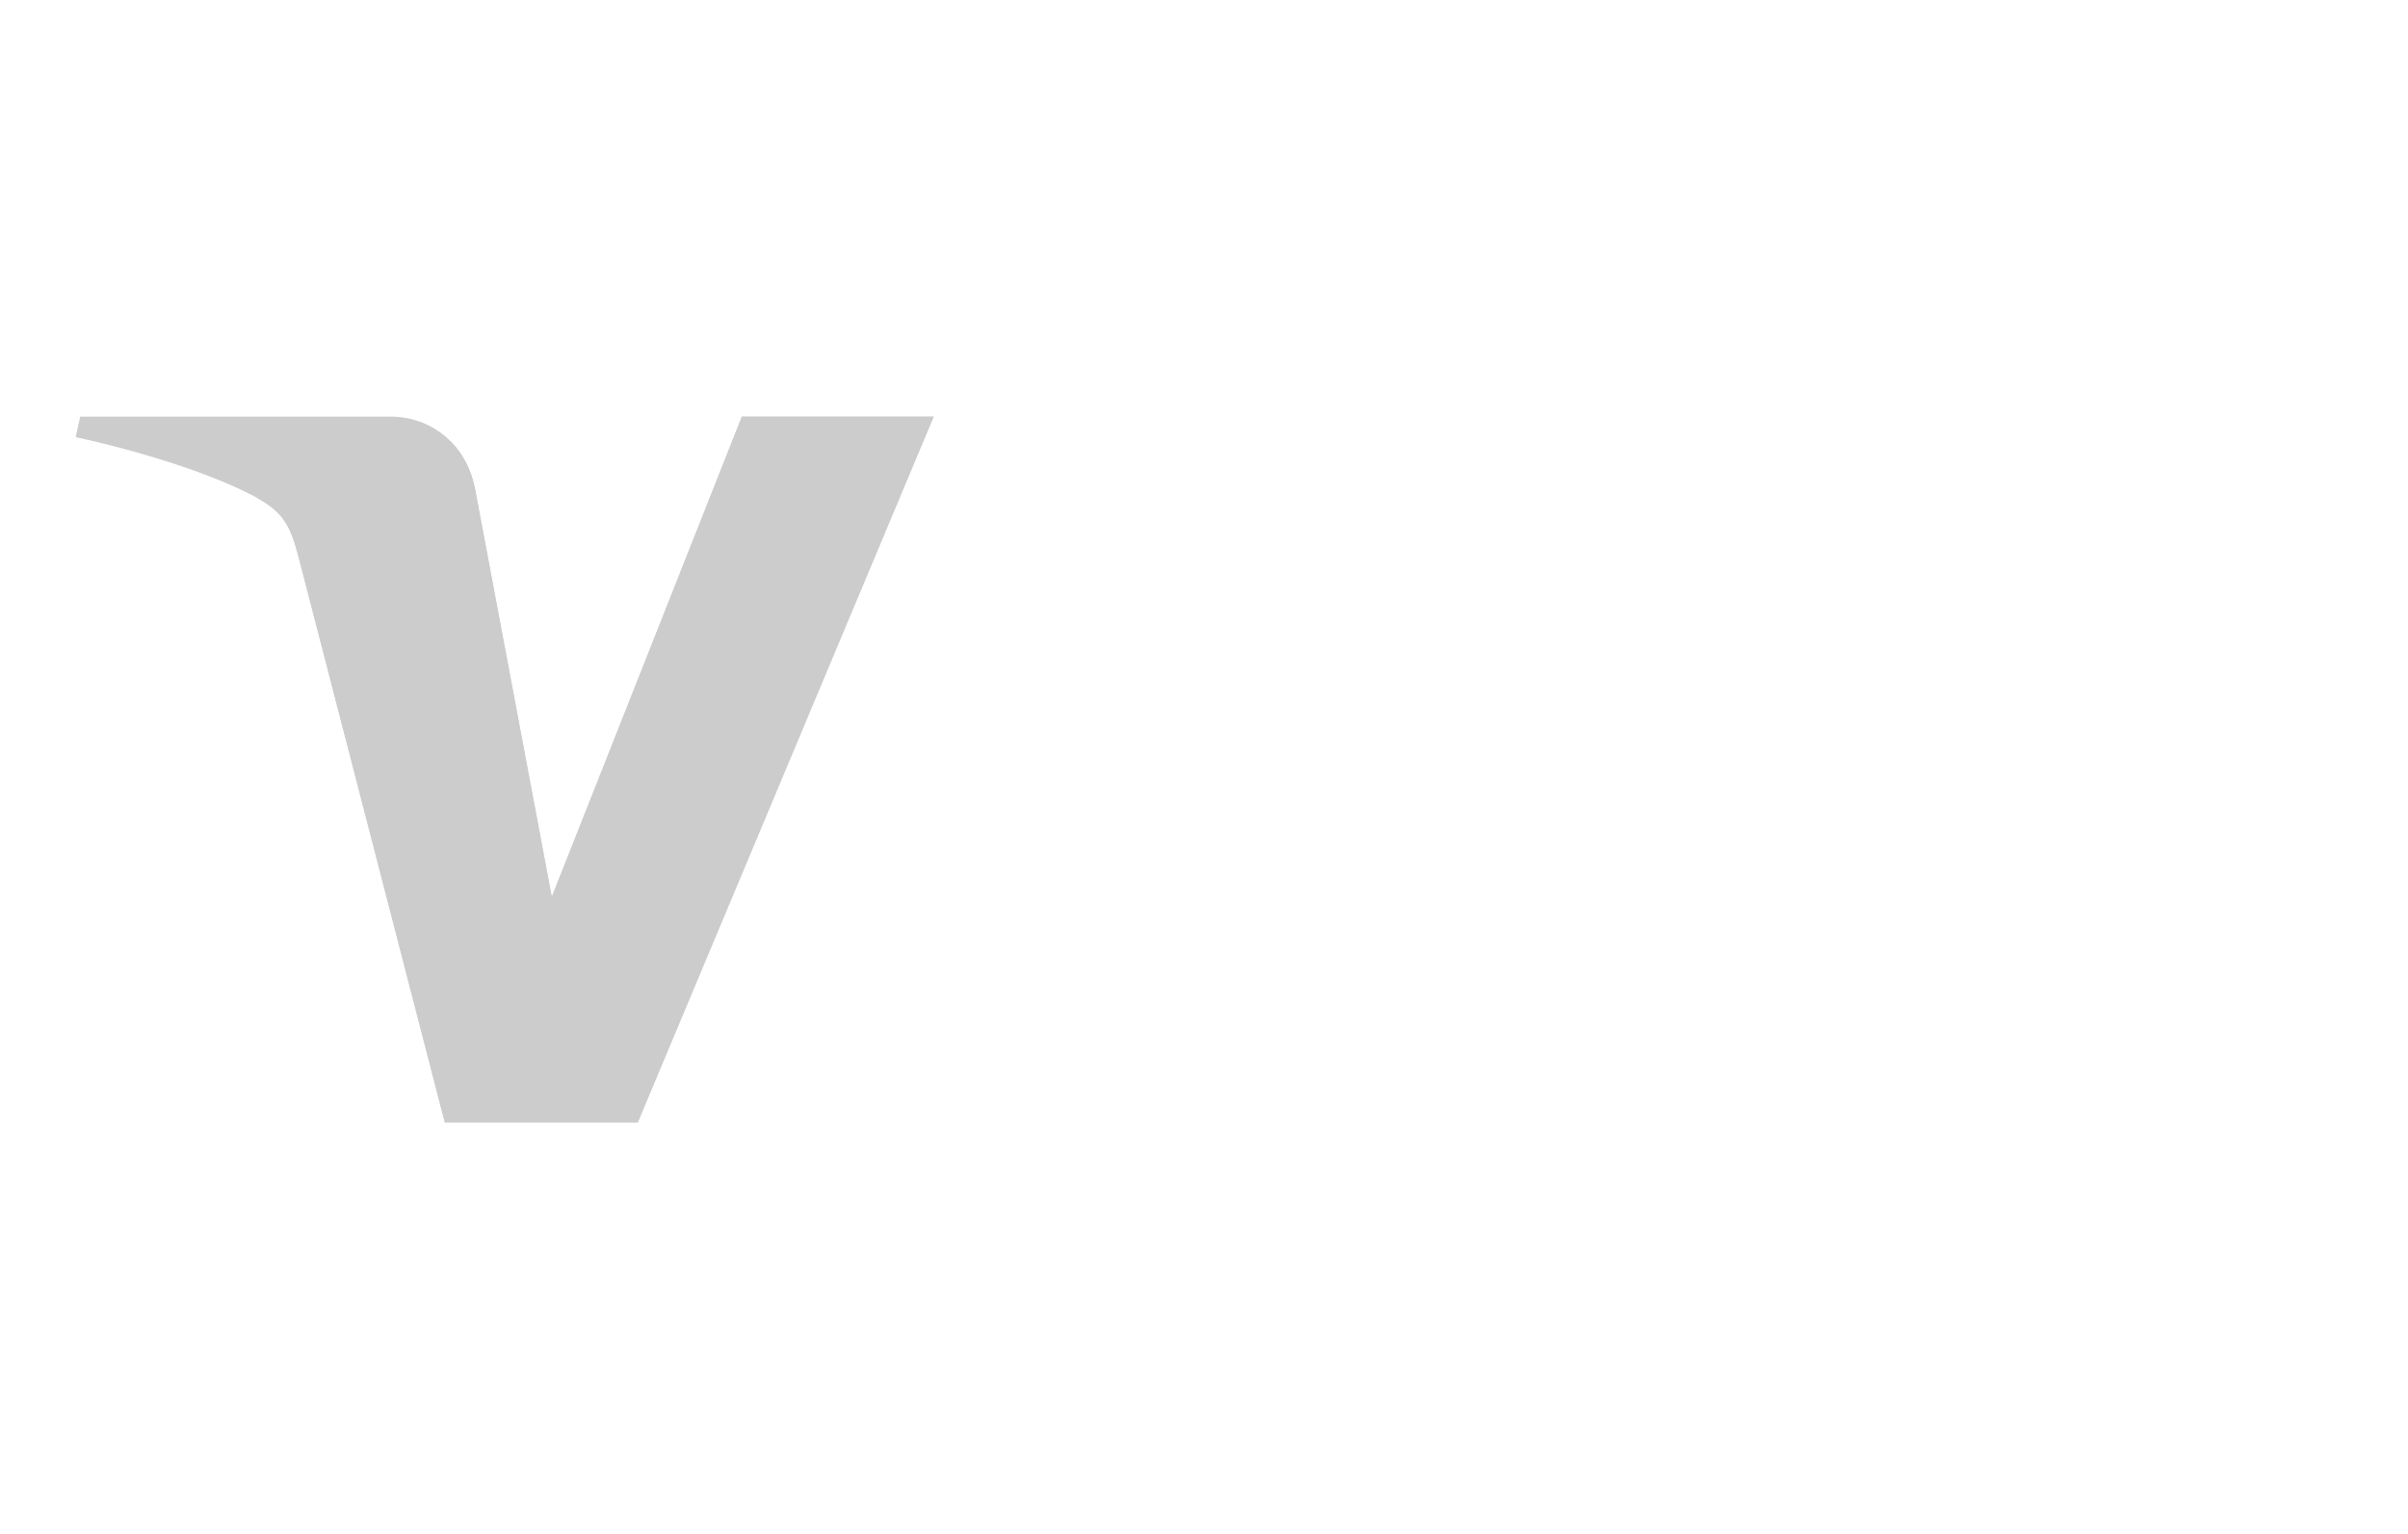
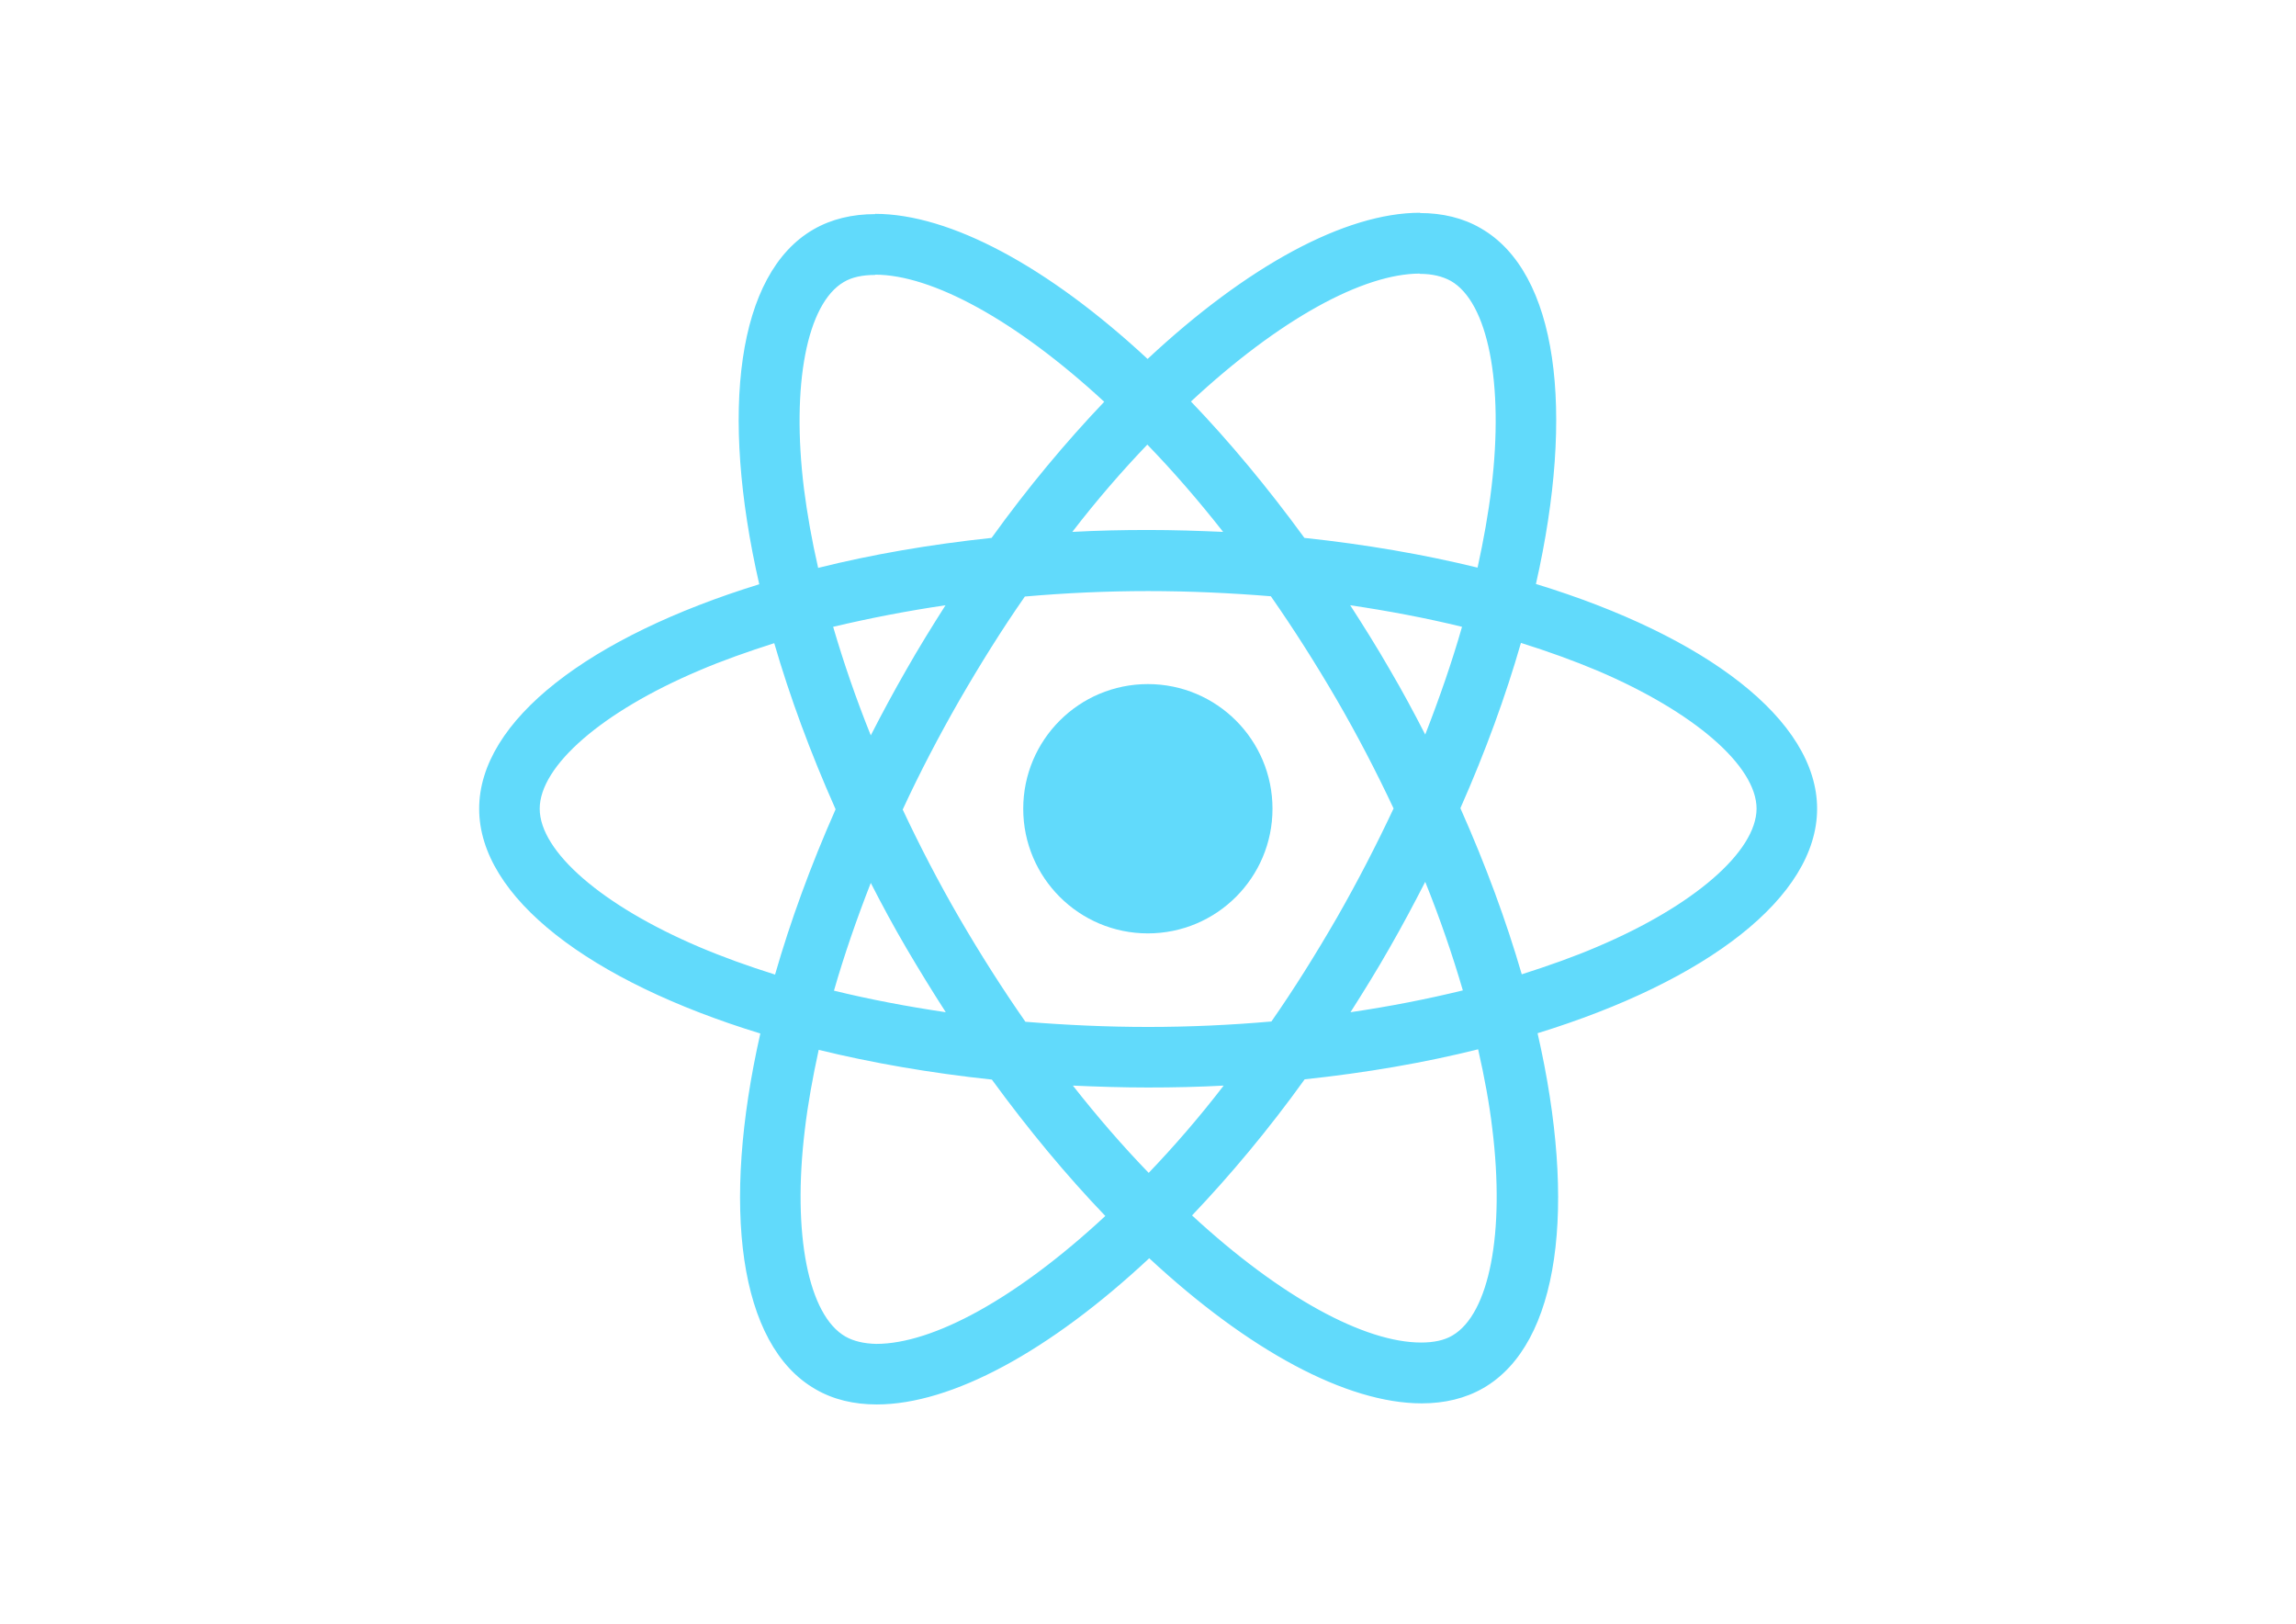
- <svg xmlns="http://www.w3.org/2000/svg" id="svg10306" viewBox="0 0 530.67 338">
-   <defs>
-     <style>
-       .cls-1 {
-         fill: #cccccc;
-       }
- 
-       .cls-2 {
-         clip-path: url(#clip-path);
-       }
-     </style>
-     <clipPath id="clip-path" transform="translate(15.67 88)">
-       <path class="cls-1" d="M147.82,3.84,105.93,109.72,89,19.69c-2-10-9.84-15.85-18.56-15.85H2L1,8.36c14.06,3.05,30,8,39.7,13.23,5.92,3.22,7.61,6,9.56,13.67L82.35,159.39h42.53L190.08,3.84H147.82" />
-     </clipPath>
-   </defs>
-   <g id="layer1">
-     <g id="g10267">
-       <g>
-         <path class="cls-1" d="M147.82,3.84,105.93,109.72,89,19.69c-2-10-9.84-15.85-18.56-15.85H2L1,8.36c14.06,3.05,30,8,39.7,13.23,5.92,3.22,7.61,6,9.56,13.67L82.35,159.39h42.53L190.08,3.84H147.82" transform="translate(15.67 88)" />
-         <g class="cls-2">
-           <g id="g10269">
-             <g id="g10275">
-               <path id="path10283" class="cls-1" d="M-15.67,38.24,416.65-88,515,123.76,82.69,250" transform="translate(15.67 88)" />
-             </g>
-           </g>
-         </g>
-       </g>
-     </g>
+ <svg xmlns="http://www.w3.org/2000/svg" viewBox="0 0 841.9 595.3">
+   <g fill="#61DAFB">
+     <path d="M666.3 296.5c0-32.5-40.7-63.3-103.1-82.4 14.4-63.6 8-114.2-20.2-130.4-6.5-3.8-14.1-5.6-22.4-5.6v22.3c4.6 0 8.3.9 11.4 2.6 13.6 7.8 19.5 37.5 14.9 75.7-1.1 9.4-2.9 19.3-5.1 29.4-19.6-4.8-41-8.5-63.5-10.9-13.5-18.5-27.5-35.3-41.6-50 32.6-30.3 63.2-46.9 84-46.9V78c-27.5 0-63.5 19.6-99.9 53.6-36.4-33.8-72.4-53.2-99.9-53.2v22.3c20.7 0 51.4 16.5 84 46.6-14 14.7-28 31.4-41.3 49.9-22.6 2.4-44 6.1-63.6 11-2.3-10-4-19.7-5.2-29-4.7-38.2 1.1-67.9 14.6-75.8 3-1.8 6.9-2.6 11.5-2.6V78.5c-8.4 0-16 1.8-22.6 5.6-28.1 16.2-34.4 66.7-19.9 130.1-62.2 19.2-102.7 49.9-102.7 82.3 0 32.5 40.7 63.3 103.1 82.4-14.4 63.6-8 114.2 20.2 130.4 6.5 3.8 14.1 5.6 22.5 5.6 27.5 0 63.5-19.6 99.9-53.6 36.4 33.8 72.4 53.2 99.9 53.2 8.4 0 16-1.8 22.6-5.6 28.1-16.2 34.4-66.7 19.9-130.1 62-19.1 102.5-49.9 102.5-82.3zm-130.2-66.7c-3.7 12.9-8.3 26.2-13.5 39.5-4.1-8-8.4-16-13.1-24-4.6-8-9.5-15.8-14.4-23.4 14.2 2.1 27.9 4.7 41 7.9zm-45.8 106.5c-7.8 13.5-15.8 26.3-24.1 38.2-14.9 1.3-30 2-45.2 2-15.1 0-30.2-.7-45-1.9-8.3-11.9-16.4-24.6-24.2-38-7.6-13.1-14.5-26.4-20.8-39.8 6.2-13.4 13.2-26.8 20.7-39.9 7.8-13.5 15.8-26.3 24.1-38.2 14.9-1.3 30-2 45.2-2 15.1 0 30.2.7 45 1.9 8.3 11.9 16.4 24.6 24.2 38 7.6 13.1 14.5 26.4 20.8 39.8-6.3 13.4-13.2 26.8-20.7 39.9zm32.3-13c5.4 13.4 10 26.8 13.8 39.8-13.1 3.2-26.9 5.9-41.2 8 4.9-7.7 9.8-15.6 14.4-23.7 4.6-8 8.9-16.1 13-24.1zM421.2 430c-9.3-9.6-18.6-20.3-27.8-32 9 .4 18.2.7 27.5.7 9.4 0 18.7-.2 27.8-.7-9 11.7-18.3 22.4-27.5 32zm-74.4-58.9c-14.2-2.1-27.9-4.7-41-7.9 3.7-12.9 8.3-26.2 13.5-39.5 4.1 8 8.4 16 13.1 24 4.7 8 9.5 15.8 14.4 23.4zM420.7 163c9.3 9.6 18.6 20.3 27.8 32-9-.4-18.2-.7-27.5-.7-9.4 0-18.7.2-27.8.7 9-11.7 18.3-22.4 27.5-32zm-74 58.9c-4.9 7.7-9.8 15.6-14.4 23.7-4.6 8-8.9 16-13 24-5.4-13.4-10-26.8-13.8-39.8 13.1-3.1 26.9-5.8 41.2-7.9zm-90.5 125.2c-35.4-15.1-58.3-34.9-58.3-50.6 0-15.7 22.9-35.6 58.3-50.6 8.6-3.7 18-7 27.7-10.1 5.7 19.6 13.2 40 22.5 60.9-9.2 20.8-16.6 41.1-22.2 60.6-9.9-3.1-19.3-6.5-28-10.2zM310 490c-13.6-7.8-19.5-37.5-14.9-75.7 1.1-9.4 2.9-19.3 5.1-29.4 19.6 4.8 41 8.5 63.5 10.9 13.5 18.5 27.5 35.3 41.6 50-32.6 30.3-63.2 46.9-84 46.9-4.5-.1-8.3-1-11.3-2.7zm237.2-76.2c4.7 38.2-1.1 67.9-14.6 75.8-3 1.8-6.9 2.6-11.5 2.6-20.7 0-51.4-16.5-84-46.6 14-14.7 28-31.4 41.3-49.9 22.6-2.4 44-6.1 63.6-11 2.3 10.1 4.1 19.8 5.2 29.1zm38.5-66.7c-8.6 3.7-18 7-27.7 10.1-5.7-19.6-13.2-40-22.5-60.9 9.2-20.8 16.6-41.1 22.2-60.6 9.9 3.1 19.3 6.5 28.1 10.2 35.4 15.1 58.3 34.9 58.3 50.6-.1 15.7-23 35.6-58.4 50.6zM320.8 78.4z" />
+     <circle cx="420.9" cy="296.5" r="45.7" />
+     <path d="M520.5 78.1z" />
  </g>
</svg>
